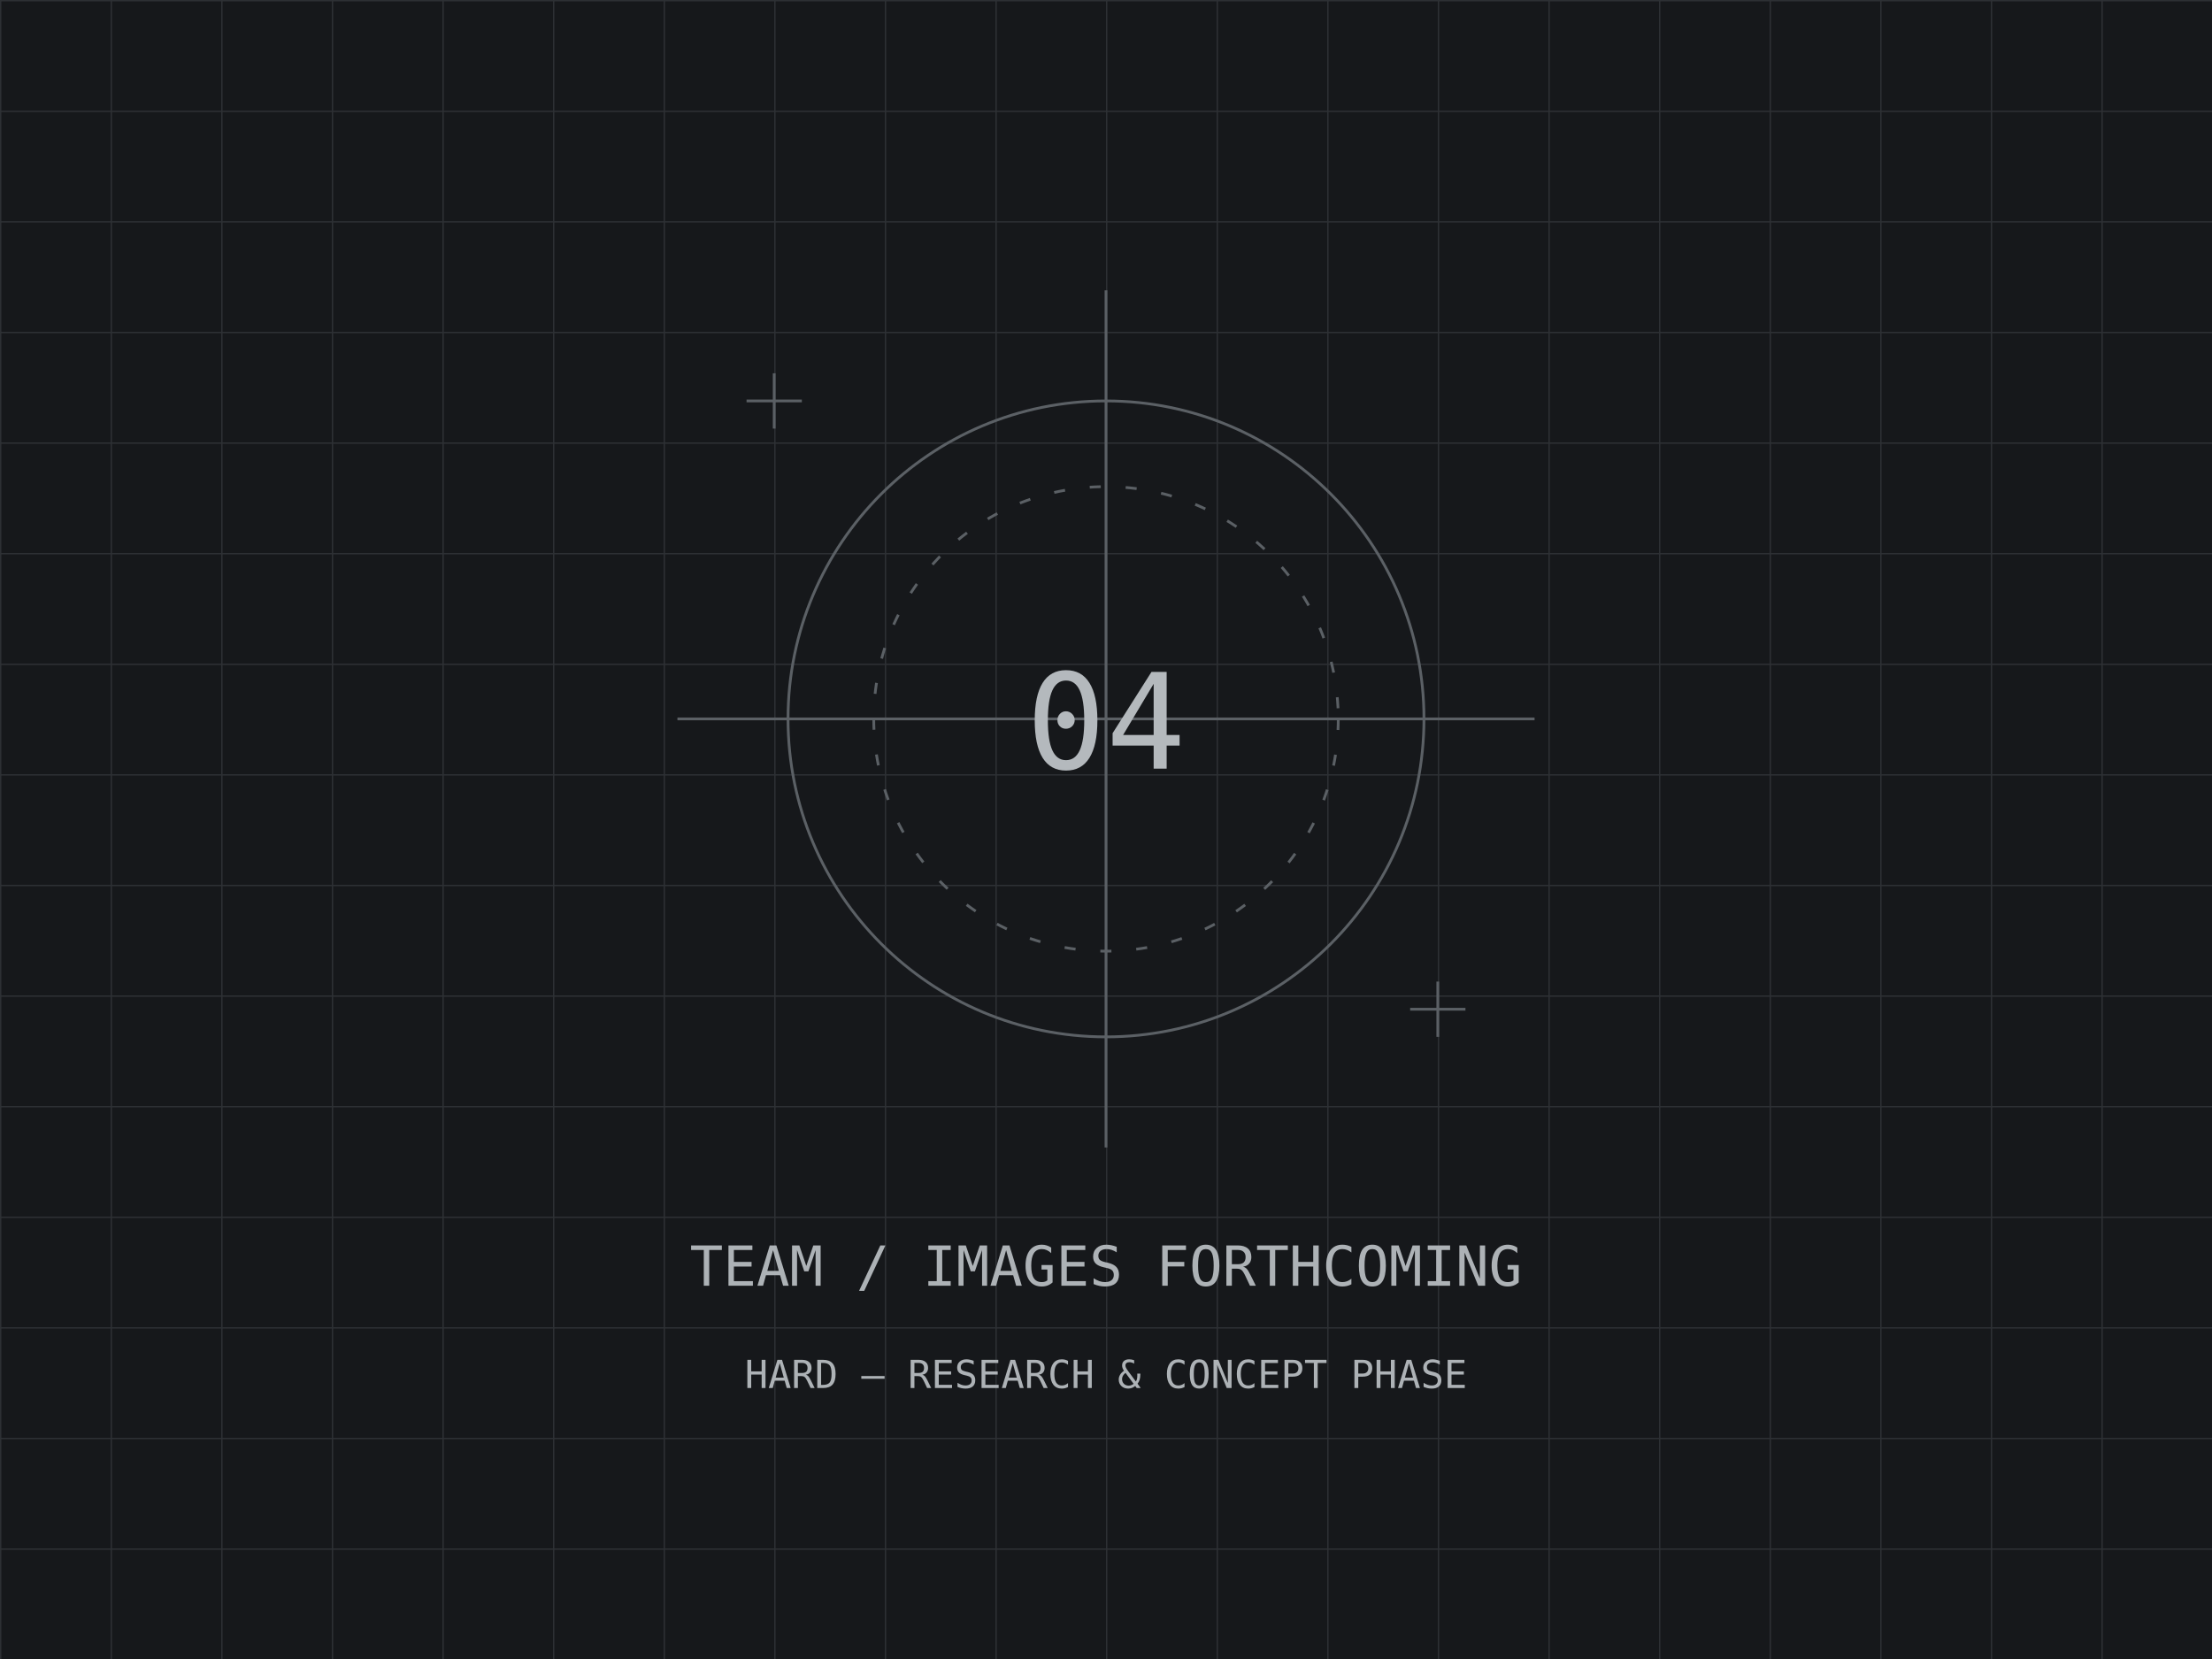
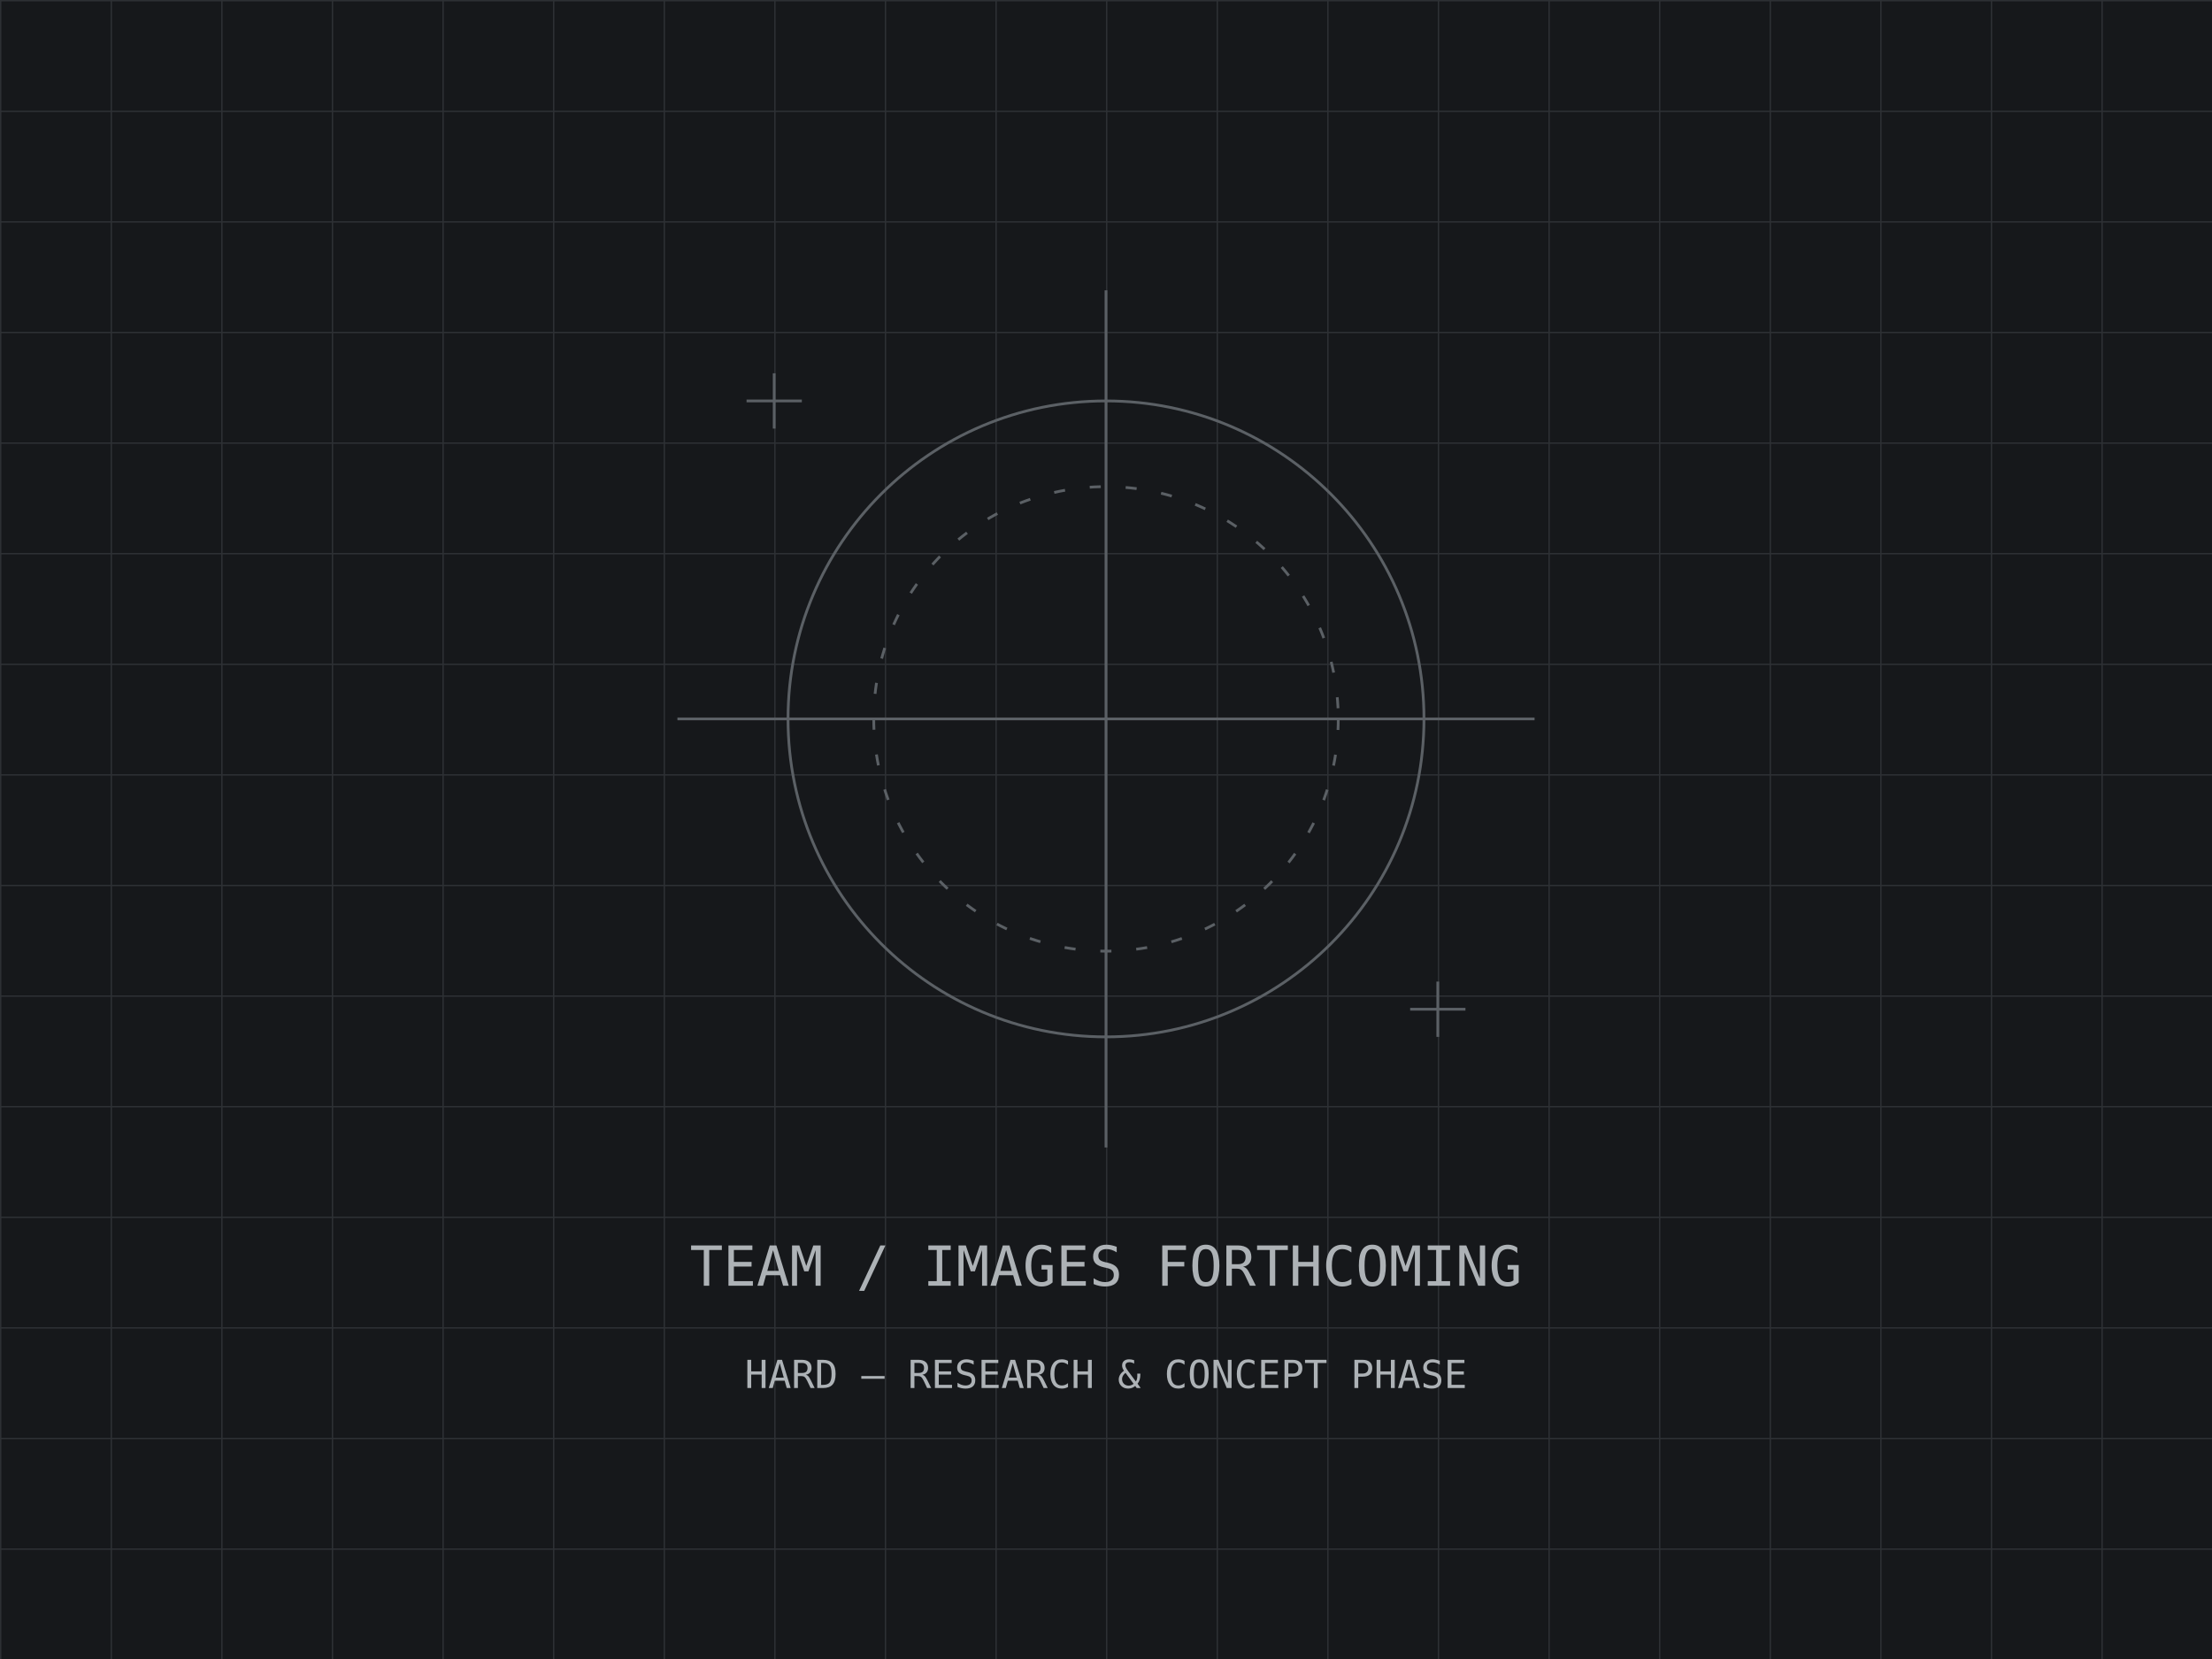
<svg xmlns="http://www.w3.org/2000/svg" viewBox="0 0 800 600">
  <defs>
    <pattern id="grid" width="40" height="40" patternUnits="userSpaceOnUse">
      <path d="M40 0H0V40" fill="none" stroke="#2d3034" stroke-width="1" />
    </pattern>
  </defs>
  <rect width="800" height="600" fill="#16181b" />
  <rect width="800" height="600" fill="url(#grid)" />
  <g stroke="#5b6065" fill="none">
    <circle cx="400" cy="260" r="115" />
    <circle cx="400" cy="260" r="84" stroke-dasharray="4 9" />
    <path d="M245 260H555M400 105V415M270 145H290M280 135V155M510 365H530M520 355V375" />
  </g>
-   <text x="400" y="278" text-anchor="middle" font-family="monospace" font-size="48" fill="#b4b9bd">04</text>
  <g font-family="monospace" text-anchor="middle" fill="#adb2b6">
    <text x="400" y="465" font-size="20">TEAM / IMAGES FORTHCOMING</text>
    <text x="400" y="502" font-size="14">HARD — RESEARCH &amp; CONCEPT PHASE</text>
  </g>
</svg>
